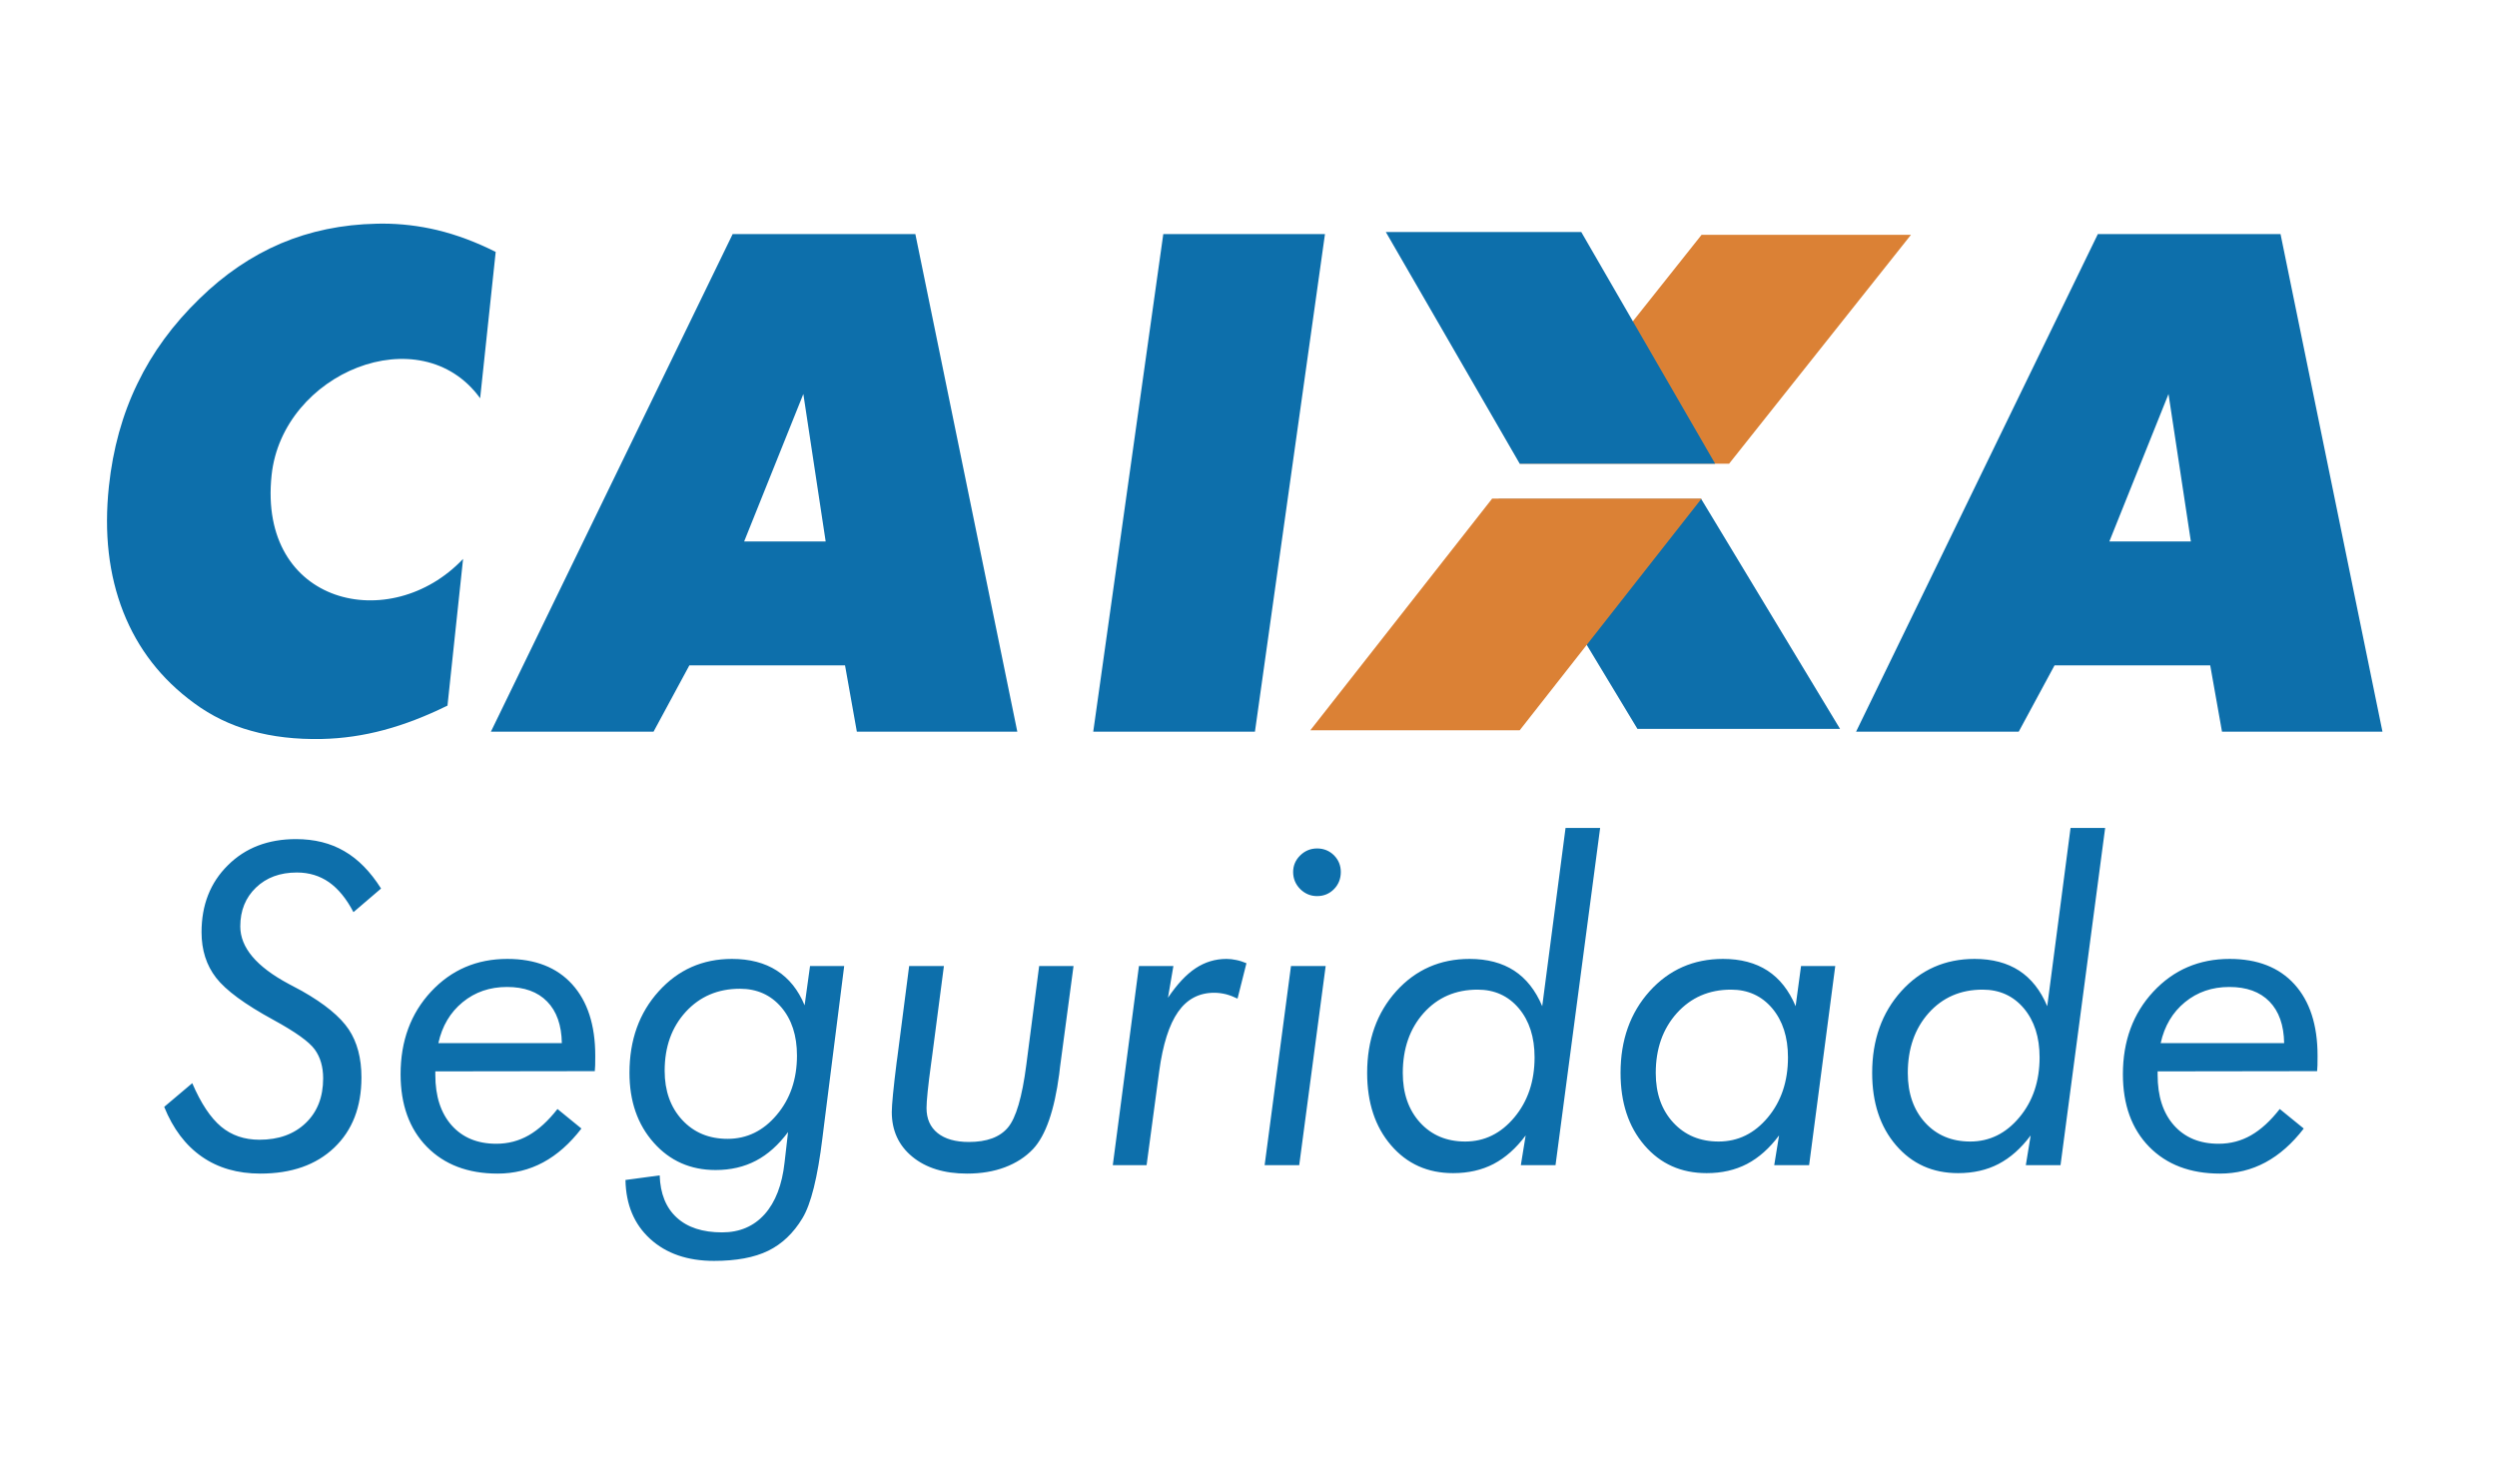
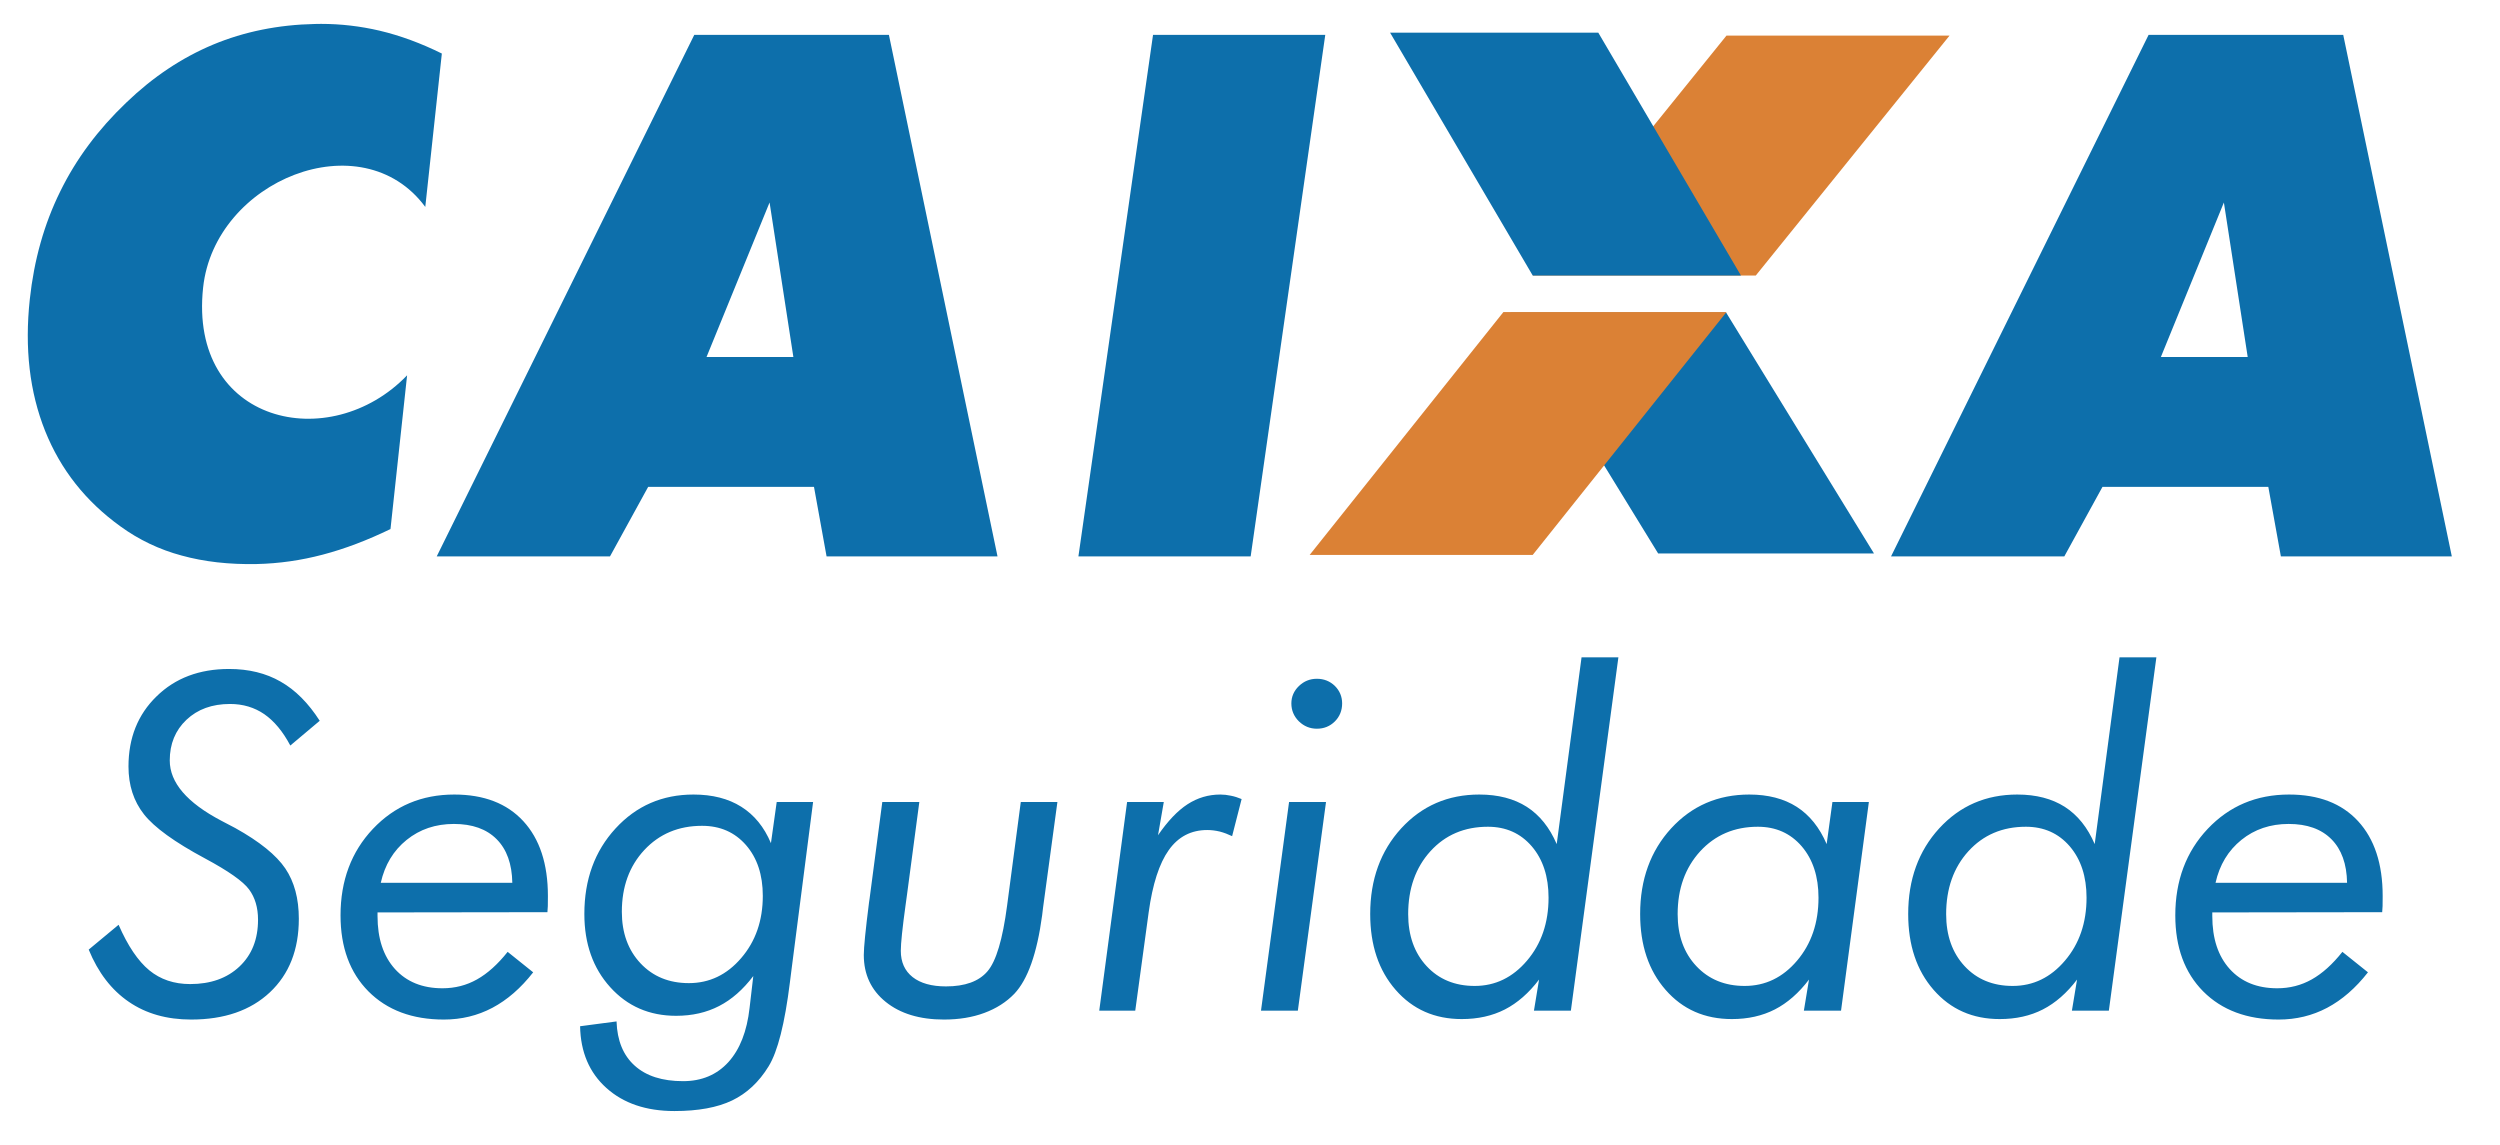
- <svg xmlns="http://www.w3.org/2000/svg" xml:space="preserve" width="1748px" height="1039px" version="1.1" style="shape-rendering:geometricPrecision; text-rendering:geometricPrecision; image-rendering:optimizeQuality; fill-rule:evenodd; clip-rule:evenodd" viewBox="0 0 174800 103935">
-   <defs>
-     <style type="text/css">
+ <svg xmlns="http://www.w3.org/2000/svg" xml:space="preserve" width="1448" height="663" version="1.1" style="clip-rule:evenodd;fill-rule:evenodd;image-rendering:optimizeQuality;shape-rendering:geometricPrecision;text-rendering:geometricPrecision" viewBox="0 0 144800 66322.406" id="svg4">
+   <defs id="defs1">
+     <style type="text/css" id="style1">
   
    .fil0 {fill:none}
    .fil2 {fill:#0D6FAB}
    .fil3 {fill:#DB8135}
    .fil1 {fill:#0D6FAB;fill-rule:nonzero}
   
  </style>
  </defs>
  <g id="Camada_x0020_1">
-     <rect class="fil0" x="3478" y="2158" width="167647" height="99682" />
-     <g id="_95458982656">
-       <path class="fil1" d="M11469 77522l1965 -1659c608,1415 1279,2423 2017,3042 733,613 1632,920 2688,920 1346,0 2428,-390 3244,-1175 812,-780 1217,-1820 1217,-3125 0,-811 -198,-1486 -588,-2022 -389,-540 -1357,-1233 -2900,-2075 -1993,-1086 -3329,-2069 -4010,-2948 -681,-879 -1018,-1945 -1018,-3192 0,-1908 613,-3472 1846,-4689 1226,-1222 2817,-1830 4766,-1830 1290,0 2424,280 3391,847 972,561 1824,1436 2568,2615l-1933 1654c-490,-941 -1062,-1638 -1711,-2096 -651,-453 -1399,-681 -2252,-681 -1180,0 -2131,353 -2864,1056 -734,707 -1098,1611 -1098,2719 0,1481 1134,2823 3395,4030 395,212 703,379 915,488 1596,904 2688,1803 3286,2698 593,894 889,2013 889,3363 0,2065 -634,3703 -1902,4914 -1269,1212 -2995,1820 -5179,1820 -1596,0 -2964,-395 -4097,-1186 -1138,-790 -2017,-1955 -2635,-3488l0 0zm30154 -2501l-11168 16 0 244c0,1497 381,2672 1144,3536 764,857 1804,1289 3125,1289 827,0 1581,-198 2272,-593 691,-395 1362,-1008 2013,-1841l1678 1368c-811,1055 -1705,1846 -2682,2371 -977,525 -2039,785 -3187,785 -2080,0 -3733,-630 -4960,-1882 -1222,-1253 -1835,-2948 -1835,-5080 0,-2323 711,-4253 2131,-5781 1425,-1529 3203,-2293 5345,-2293 1950,0 3462,592 4538,1777 1076,1187 1618,2855 1618,5003 0,296 0,520 -6,670 -5,151 -16,292 -26,411zm-2308 -1965c-20,-1259 -364,-2231 -1030,-2912 -665,-681 -1601,-1019 -2812,-1019 -1201,0 -2235,354 -3104,1066 -868,713 -1435,1664 -1700,2865l8646 0zm11605 6706c1351,0 2499,-556 3440,-1674 947,-1117 1421,-2505 1421,-4159 0,-1403 -369,-2532 -1103,-3390 -738,-858 -1700,-1289 -2891,-1289 -1544,0 -2807,541 -3795,1617 -983,1076 -1477,2449 -1477,4128 0,1408 411,2558 1227,3442 817,884 1877,1325 3178,1325l0 0zm5775 -12103l2392 0 -1404 11085c-26,223 -67,540 -119,956 -338,2766 -802,4638 -1404,5626 -629,1044 -1430,1804 -2397,2277 -972,473 -2236,707 -3790,707 -1862,0 -3349,-515 -4471,-1539 -1123,-1024 -1701,-2402 -1731,-4128l2396 -322c42,1278 437,2267 1196,2958 754,692 1814,1034 3177,1034 1227,0 2220,-426 2979,-1273 754,-848 1222,-2059 1393,-3624l244 -2127c-671,900 -1419,1571 -2245,2002 -828,437 -1773,655 -2829,655 -1757,0 -3202,-640 -4331,-1913 -1134,-1274 -1700,-2906 -1700,-4892 0,-2299 681,-4201 2049,-5714 1367,-1513 3073,-2267 5126,-2267 1238,0 2288,270 3140,816 853,546 1503,1352 1950,2434l379 -2751 0 0zm6941 0l2434 0 -806 6166c-21,166 -53,400 -95,702 -212,1555 -316,2579 -316,3077 0,755 260,1338 775,1753 519,416 1252,624 2193,624 1249,0 2158,-333 2725,-1003 572,-671 1003,-2138 1295,-4405l899 -6914 2407 0 -946 7081c-10,115 -26,276 -57,488 -338,2553 -947,4300 -1830,5247 -526,556 -1186,982 -1971,1278 -785,297 -1669,443 -2657,443 -1590,0 -2870,-395 -3826,-1181 -962,-790 -1440,-1835 -1440,-3135 0,-494 114,-1674 347,-3535l32 -213 837 -6473 0 0zm22996 2282c-266,-129 -536,-234 -806,-306 -276,-67 -551,-104 -827,-104 -1065,0 -1908,447 -2532,1341 -623,889 -1066,2277 -1320,4155l-883 6577 -2367 0 1831 -13945 2412 0 -379 2220c639,-946 1284,-1637 1939,-2069 655,-431 1372,-650 2158,-650 223,0 451,26 691,78 238,47 473,125 707,224l-624 2479 0 0zm3894 -8869c0,-447 166,-838 494,-1160 333,-327 728,-488 1185,-488 462,0 859,161 1181,478 317,322 478,713 478,1170 0,473 -161,879 -478,1201 -322,327 -719,488 -1181,488 -457,0 -852,-166 -1185,-494 -328,-332 -494,-733 -494,-1195l0 0zm-1996 20532l1845 -13945 2429 0 -1852 13945 -2422 0 0 0zm14047 -1654c1347,0 2496,-562 3438,-1689 945,-1129 1418,-2533 1418,-4207 0,-1414 -368,-2558 -1102,-3432 -738,-873 -1700,-1310 -2885,-1310 -1544,0 -2803,546 -3780,1638 -972,1092 -1461,2491 -1461,4201 0,1429 406,2590 1211,3473 806,884 1862,1326 3161,1326l0 0zm7025 -21961l2422 0 -3124 23615 -2428 0 337 -2081c-671,900 -1419,1565 -2245,1997 -828,431 -1773,644 -2839,644 -1778,0 -3224,-649 -4341,-1949 -1118,-1299 -1675,-2990 -1675,-5074 0,-2303 682,-4211 2038,-5720 1362,-1507 3073,-2261 5132,-2261 1242,0 2282,276 3124,822 842,550 1497,1377 1966,2490l1633 -12483 0 0zm10720 21961c1357,0 2506,-562 3447,-1689 941,-1129 1409,-2533 1409,-4207 0,-1414 -369,-2558 -1102,-3432 -739,-873 -1701,-1310 -2886,-1310 -1543,0 -2807,552 -3796,1648 -981,1098 -1475,2491 -1475,4191 0,1429 411,2590 1227,3473 816,884 1876,1326 3176,1326l0 0zm5771 -12291l2396 0 -1830 13945 -2443 0 338 -2081c-671,900 -1419,1565 -2245,1997 -828,431 -1769,644 -2824,644 -1789,0 -3239,-649 -4356,-1949 -1119,-1299 -1675,-2990 -1675,-5074 0,-2303 681,-4211 2038,-5720 1362,-1507 3073,-2261 5136,-2261 1238,0 2278,276 3120,822 842,550 1497,1377 1966,2490l379 -2813 0 0zm11849 12291c1346,0 2495,-562 3436,-1689 947,-1129 1420,-2533 1420,-4207 0,-1414 -369,-2558 -1102,-3432 -739,-873 -1701,-1310 -2886,-1310 -1545,0 -2802,546 -3780,1638 -972,1092 -1461,2491 -1461,4201 0,1429 406,2590 1211,3473 806,884 1862,1326 3162,1326l0 0zm7024 -21961l2423 0 -3125 23615 -2429 0 339 -2081c-671,900 -1419,1565 -2247,1997 -826,431 -1772,644 -2838,644 -1778,0 -3223,-649 -4342,-1949 -1117,-1299 -1673,-2990 -1673,-5074 0,-2303 681,-4211 2038,-5720 1362,-1507 3073,-2261 5132,-2261 1242,0 2281,276 3124,822 842,550 1497,1377 1966,2490l1632 -12483 0 0zm17266 17032l-11168 16 0 244c0,1497 379,2672 1145,3536 763,857 1803,1289 3123,1289 828,0 1582,-198 2273,-593 691,-395 1362,-1008 2011,-1841l1681 1368c-812,1055 -1707,1846 -2684,2371 -977,525 -2038,785 -3186,785 -2080,0 -3734,-630 -4961,-1882 -1221,-1253 -1834,-2948 -1834,-5080 0,-2323 711,-4253 2130,-5781 1425,-1529 3204,-2293 5346,-2293 1949,0 3462,592 4538,1777 1076,1187 1618,2855 1618,5003 0,296 0,520 -6,670 -6,151 -16,292 -26,411l0 0zm-2308 -1965c-21,-1259 -364,-2231 -1030,-2912 -666,-681 -1601,-1019 -2812,-1019 -1201,0 -2237,354 -3105,1066 -867,713 -1435,1664 -1699,2865l8646 0z" />
-       <path class="fil2" d="M56208 27641l-4127 10283 5710 0 -1564 -10327 -19 44zm-21861 23604l16929 -34849 12795 0 7139 34849 -11237 0 -827 -4644 -10901 0 -2508 4644 -11390 0 0 0zm42181 0l4905 -34849 11322 0 -4904 34849 -11323 0 0 0zm75298 -23648l-4143 10327 5709 0 -1566 -10327zm-21879 23648l16930 -34849 12794 0 7138 34849 -11237 0 -825 -4644 -10902 0 -2508 4644 -11390 0zm-25028 -16295l14185 0 9721 16100 -14188 0 -9718 -16100 0 0 0 0z" />
-       <path class="fil3" d="M106392 32476l14664 0 12735 -16030 -14663 0 -12736 16030 0 0zm-14662 18671l14662 0 12736 -16228 -14664 0 -12734 16228 0 0z" />
-       <path class="fil2" d="M97017 16250l13686 0 9376 16226 -13687 0 -9375 -16226zm-62334 1393l-1089 10250c-4174,-5756 -13844,-1785 -14604,5387 -966,9103 8342,11226 13409,5865l-1092 10274c-1512,744 -2990,1319 -4449,1709 -1417,382 -2882,597 -4349,629 -1814,37 -3456,-153 -4939,-570 -1443,-392 -2804,-1052 -4007,-1941 -2287,-1671 -3940,-3797 -4959,-6384 -1019,-2596 -1355,-5524 -1007,-8798 279,-2629 943,-5027 1999,-7202 1046,-2175 2496,-4149 4343,-5940 1746,-1709 3646,-2997 5703,-3874 2049,-867 4285,-1330 6703,-1380 129,-3 267,-6 398,-6 1292,0 2582,153 3837,451 1381,332 2744,847 4104,1531l-1 -1 0 0z" />
+     <rect class="fil0" x="3478" y="2158" width="167647" height="99682" id="rect1" />
+     <g id="_95458982656" transform="matrix(0.8814064,0,0,0.8670492,-4993.946,-12195.664)">
+       <path class="fil1" d="m 11469,77522 1965,-1659 c 608,1415 1279,2423 2017,3042 733,613 1632,920 2688,920 1346,0 2428,-390 3244,-1175 812,-780 1217,-1820 1217,-3125 0,-811 -198,-1486 -588,-2022 -389,-540 -1357,-1233 -2900,-2075 -1993,-1086 -3329,-2069 -4010,-2948 -681,-879 -1018,-1945 -1018,-3192 0,-1908 613,-3472 1846,-4689 1226,-1222 2817,-1830 4766,-1830 1290,0 2424,280 3391,847 972,561 1824,1436 2568,2615 l -1933,1654 c -490,-941 -1062,-1638 -1711,-2096 -651,-453 -1399,-681 -2252,-681 -1180,0 -2131,353 -2864,1056 -734,707 -1098,1611 -1098,2719 0,1481 1134,2823 3395,4030 395,212 703,379 915,488 1596,904 2688,1803 3286,2698 593,894 889,2013 889,3363 0,2065 -634,3703 -1902,4914 -1269,1212 -2995,1820 -5179,1820 -1596,0 -2964,-395 -4097,-1186 -1138,-790 -2017,-1955 -2635,-3488 z m 30154,-2501 -11168,16 v 244 c 0,1497 381,2672 1144,3536 764,857 1804,1289 3125,1289 827,0 1581,-198 2272,-593 691,-395 1362,-1008 2013,-1841 l 1678,1368 c -811,1055 -1705,1846 -2682,2371 -977,525 -2039,785 -3187,785 -2080,0 -3733,-630 -4960,-1882 -1222,-1253 -1835,-2948 -1835,-5080 0,-2323 711,-4253 2131,-5781 1425,-1529 3203,-2293 5345,-2293 1950,0 3462,592 4538,1777 1076,1187 1618,2855 1618,5003 0,296 0,520 -6,670 -5,151 -16,292 -26,411 z m -2308,-1965 c -20,-1259 -364,-2231 -1030,-2912 -665,-681 -1601,-1019 -2812,-1019 -1201,0 -2235,354 -3104,1066 -868,713 -1435,1664 -1700,2865 z m 11605,6706 c 1351,0 2499,-556 3440,-1674 947,-1117 1421,-2505 1421,-4159 0,-1403 -369,-2532 -1103,-3390 -738,-858 -1700,-1289 -2891,-1289 -1544,0 -2807,541 -3795,1617 -983,1076 -1477,2449 -1477,4128 0,1408 411,2558 1227,3442 817,884 1877,1325 3178,1325 z m 5775,-12103 h 2392 l -1404,11085 c -26,223 -67,540 -119,956 -338,2766 -802,4638 -1404,5626 -629,1044 -1430,1804 -2397,2277 -972,473 -2236,707 -3790,707 -1862,0 -3349,-515 -4471,-1539 -1123,-1024 -1701,-2402 -1731,-4128 l 2396,-322 c 42,1278 437,2267 1196,2958 754,692 1814,1034 3177,1034 1227,0 2220,-426 2979,-1273 754,-848 1222,-2059 1393,-3624 l 244,-2127 c -671,900 -1419,1571 -2245,2002 -828,437 -1773,655 -2829,655 -1757,0 -3202,-640 -4331,-1913 -1134,-1274 -1700,-2906 -1700,-4892 0,-2299 681,-4201 2049,-5714 1367,-1513 3073,-2267 5126,-2267 1238,0 2288,270 3140,816 853,546 1503,1352 1950,2434 z m 6941,0 h 2434 l -806,6166 c -21,166 -53,400 -95,702 -212,1555 -316,2579 -316,3077 0,755 260,1338 775,1753 519,416 1252,624 2193,624 1249,0 2158,-333 2725,-1003 572,-671 1003,-2138 1295,-4405 l 899,-6914 h 2407 l -946,7081 c -10,115 -26,276 -57,488 -338,2553 -947,4300 -1830,5247 -526,556 -1186,982 -1971,1278 -785,297 -1669,443 -2657,443 -1590,0 -2870,-395 -3826,-1181 -962,-790 -1440,-1835 -1440,-3135 0,-494 114,-1674 347,-3535 l 32,-213 z m 22996,2282 c -266,-129 -536,-234 -806,-306 -276,-67 -551,-104 -827,-104 -1065,0 -1908,447 -2532,1341 -623,889 -1066,2277 -1320,4155 l -883,6577 h -2367 l 1831,-13945 h 2412 l -379,2220 c 639,-946 1284,-1637 1939,-2069 655,-431 1372,-650 2158,-650 223,0 451,26 691,78 238,47 473,125 707,224 z m 3894,-8869 c 0,-447 166,-838 494,-1160 333,-327 728,-488 1185,-488 462,0 859,161 1181,478 317,322 478,713 478,1170 0,473 -161,879 -478,1201 -322,327 -719,488 -1181,488 -457,0 -852,-166 -1185,-494 -328,-332 -494,-733 -494,-1195 z m -1996,20532 1845,-13945 h 2429 l -1852,13945 z m 14047,-1654 c 1347,0 2496,-562 3438,-1689 945,-1129 1418,-2533 1418,-4207 0,-1414 -368,-2558 -1102,-3432 -738,-873 -1700,-1310 -2885,-1310 -1544,0 -2803,546 -3780,1638 -972,1092 -1461,2491 -1461,4201 0,1429 406,2590 1211,3473 806,884 1862,1326 3161,1326 z m 7025,-21961 h 2422 l -3124,23615 h -2428 l 337,-2081 c -671,900 -1419,1565 -2245,1997 -828,431 -1773,644 -2839,644 -1778,0 -3224,-649 -4341,-1949 -1118,-1299 -1675,-2990 -1675,-5074 0,-2303 682,-4211 2038,-5720 1362,-1507 3073,-2261 5132,-2261 1242,0 2282,276 3124,822 842,550 1497,1377 1966,2490 z m 10720,21961 c 1357,0 2506,-562 3447,-1689 941,-1129 1409,-2533 1409,-4207 0,-1414 -369,-2558 -1102,-3432 -739,-873 -1701,-1310 -2886,-1310 -1543,0 -2807,552 -3796,1648 -981,1098 -1475,2491 -1475,4191 0,1429 411,2590 1227,3473 816,884 1876,1326 3176,1326 z m 5771,-12291 h 2396 l -1830,13945 h -2443 l 338,-2081 c -671,900 -1419,1565 -2245,1997 -828,431 -1769,644 -2824,644 -1789,0 -3239,-649 -4356,-1949 -1119,-1299 -1675,-2990 -1675,-5074 0,-2303 681,-4211 2038,-5720 1362,-1507 3073,-2261 5136,-2261 1238,0 2278,276 3120,822 842,550 1497,1377 1966,2490 z m 11849,12291 c 1346,0 2495,-562 3436,-1689 947,-1129 1420,-2533 1420,-4207 0,-1414 -369,-2558 -1102,-3432 -739,-873 -1701,-1310 -2886,-1310 -1545,0 -2802,546 -3780,1638 -972,1092 -1461,2491 -1461,4201 0,1429 406,2590 1211,3473 806,884 1862,1326 3162,1326 z m 7024,-21961 h 2423 l -3125,23615 h -2429 l 339,-2081 c -671,900 -1419,1565 -2247,1997 -826,431 -1772,644 -2838,644 -1778,0 -3223,-649 -4342,-1949 -1117,-1299 -1673,-2990 -1673,-5074 0,-2303 681,-4211 2038,-5720 1362,-1507 3073,-2261 5132,-2261 1242,0 2281,276 3124,822 842,550 1497,1377 1966,2490 z m 17266,17032 -11168,16 v 244 c 0,1497 379,2672 1145,3536 763,857 1803,1289 3123,1289 828,0 1582,-198 2273,-593 691,-395 1362,-1008 2011,-1841 l 1681,1368 c -812,1055 -1707,1846 -2684,2371 -977,525 -2038,785 -3186,785 -2080,0 -3734,-630 -4961,-1882 -1221,-1253 -1834,-2948 -1834,-5080 0,-2323 711,-4253 2130,-5781 1425,-1529 3204,-2293 5346,-2293 1949,0 3462,592 4538,1777 1076,1187 1618,2855 1618,5003 0,296 0,520 -6,670 -6,151 -16,292 -26,411 z m -2308,-1965 c -21,-1259 -364,-2231 -1030,-2912 -666,-681 -1601,-1019 -2812,-1019 -1201,0 -2237,354 -3105,1066 -867,713 -1435,1664 -1699,2865 z" id="path1" />
+       <path class="fil2" d="m 56208,27641 -4127,10283 h 5710 L 56227,27597 Z M 34347,51245 51276,16396 h 12795 l 7139,34849 H 59973 l -827,-4644 H 48245 l -2508,4644 z m 42181,0 4905,-34849 h 11322 l -4904,34849 z m 75298,-23648 -4143,10327 h 5709 z m -21879,23648 16930,-34849 h 12794 l 7138,34849 h -11237 l -825,-4644 h -10902 l -2508,4644 z M 104919,34950 h 14185 l 9721,16100 h -14188 z" id="path2" />
+       <path class="fil3" d="m 106392,32476 h 14664 L 133791,16446 H 119128 Z M 91730,51147 h 14662 l 12736,-16228 h -14664 z" id="path3" />
+       <path class="fil2" d="m 97017,16250 h 13686 l 9376,16226 h -13687 z m -62334,1393 -1089,10250 c -4174,-5756 -13844,-1785 -14604,5387 -966,9103 8342,11226 13409,5865 l -1092,10274 c -1512,744 -2990,1319 -4449,1709 -1417,382 -2882,597 -4349,629 -1814,37 -3456,-153 -4939,-570 -1443,-392 -2804,-1052 -4007,-1941 C 11276,47575 9623,45449 8604,42862 7585,40266 7249,37338 7597,34064 c 279,-2629 943,-5027 1999,-7202 1046,-2175 2496,-4149 4343,-5940 1746,-1709 3646,-2997 5703,-3874 2049,-867 4285,-1330 6703,-1380 129,-3 267,-6 398,-6 1292,0 2582,153 3837,451 1381,332 2744,847 4104,1531 z" id="path4" />
    </g>
  </g>
</svg>
